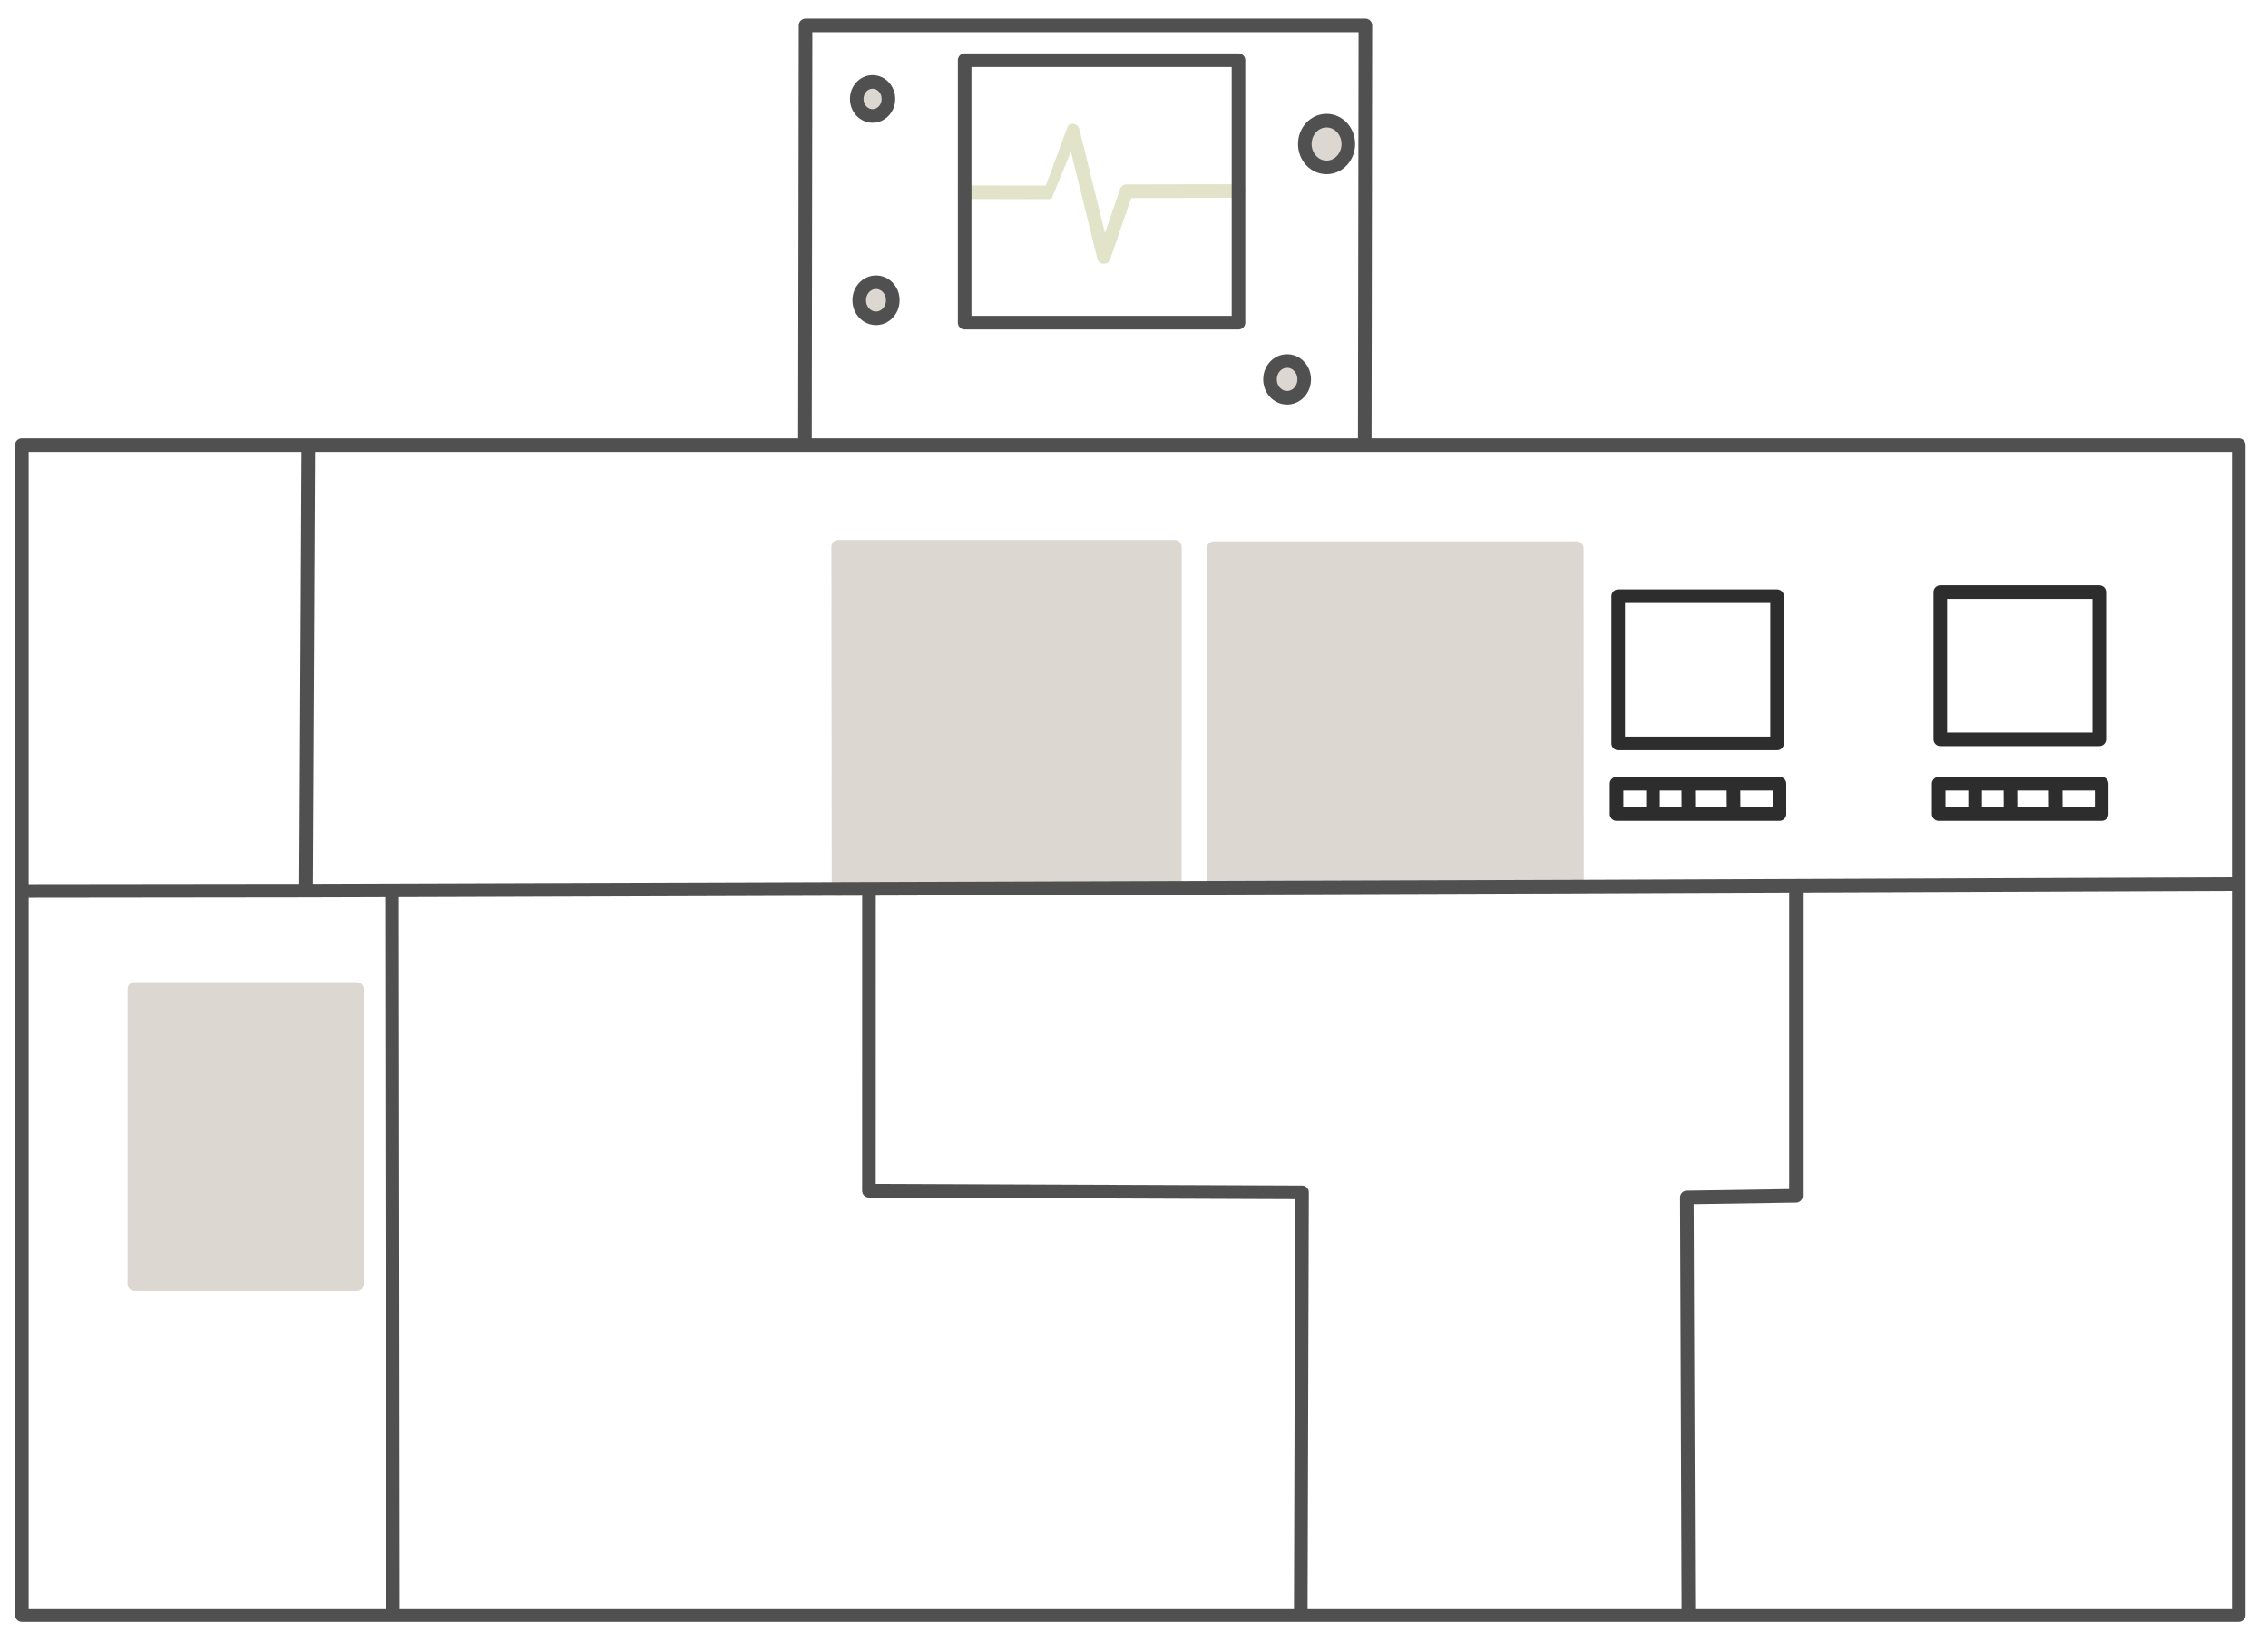
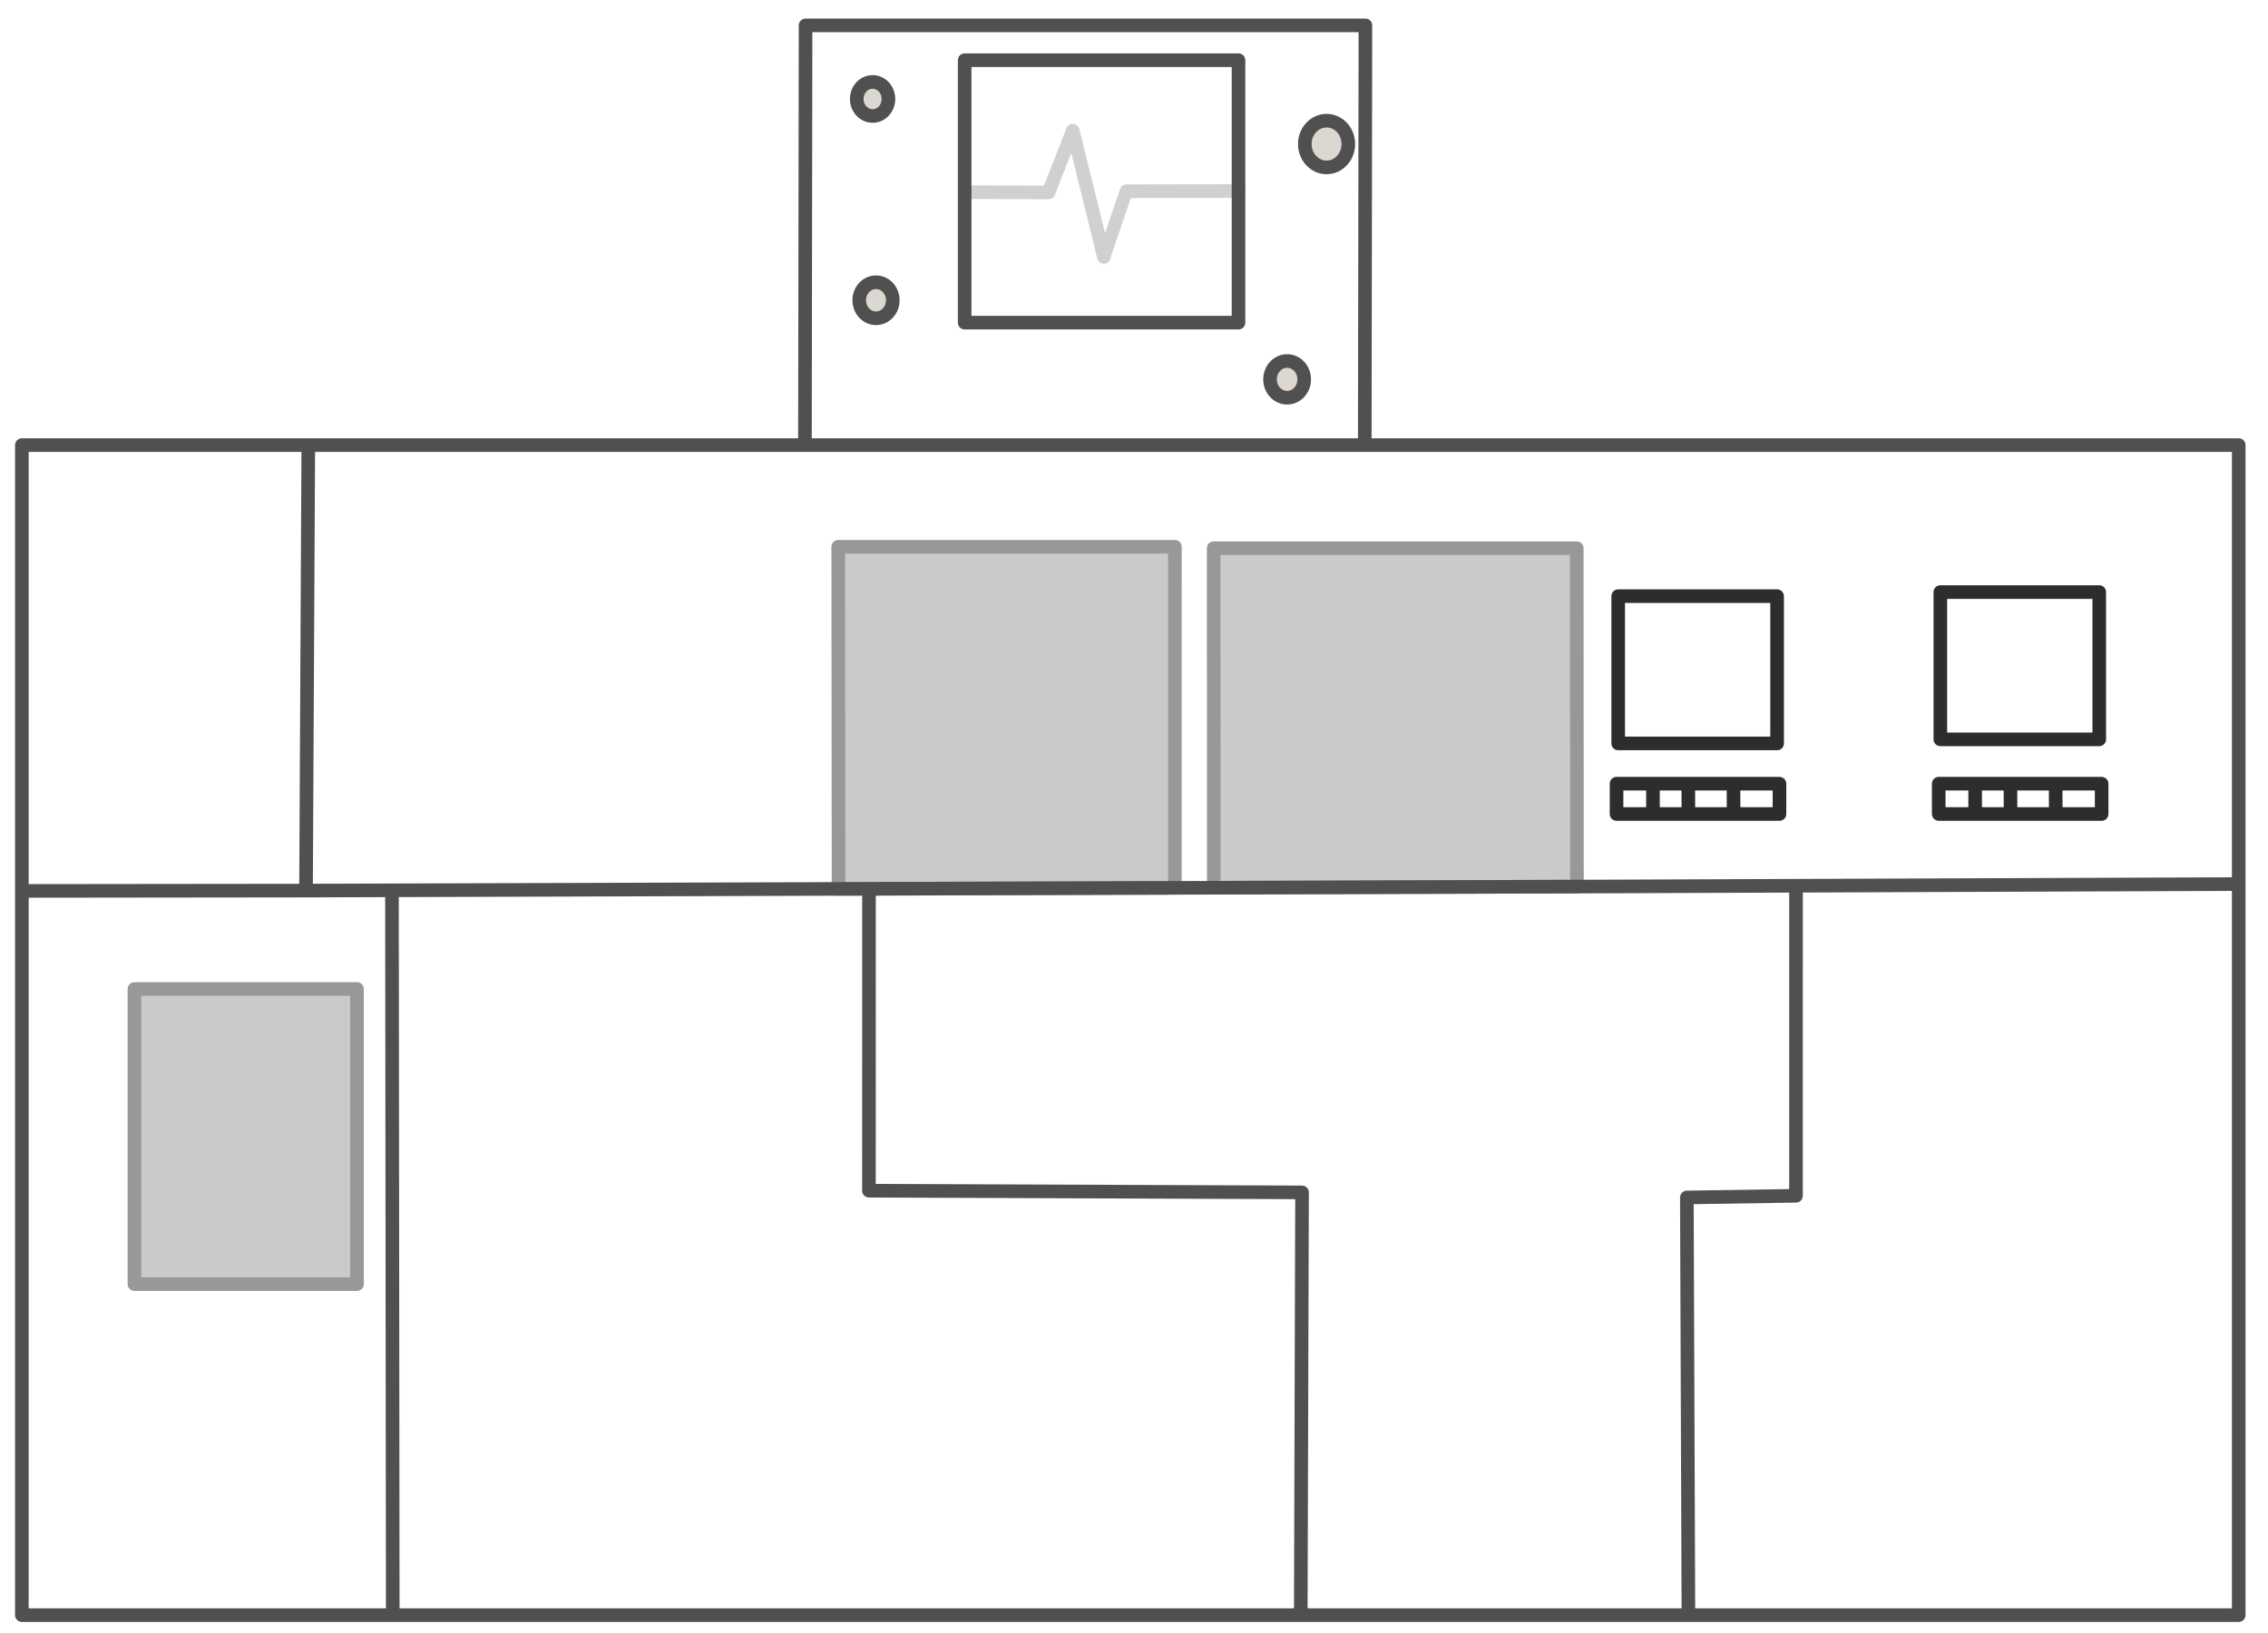
<svg xmlns="http://www.w3.org/2000/svg" version="1.1" id="Frame_0" width="1000px" height="720px">
  <g id="Layer_1">
-     <path fill="none" stroke="#e1e4c9" stroke-width="6" stroke-linecap="round" stroke-linejoin="round" d="M 425.337 84.746 C 437.675 84.770 462.349 84.816 462.352 84.816 C 462.354 84.814 472.999 57.622 473.000 57.620 C 473.001 57.625 486.722 113.278 486.724 113.284 C 486.725 113.281 496.660 84.311 496.661 84.308 C 496.666 84.308 529.607 84.253 546.079 84.225 " />
-     <path fill="#dcd7d0" fill-rule="evenodd" stroke="#dcd7d0" stroke-width="6" stroke-linecap="round" stroke-linejoin="round" d="M 383.152 391.882 C 422.110 391.760 470.894 391.606 518.022 391.458 C 518.026 341.329 518.035 241.085 518.035 241.070 C 518.020 241.070 369.603 241.069 369.588 241.069 C 369.588 241.084 369.684 341.639 369.732 391.924 C 374.164 391.910 378.775 391.896 383.152 391.882 Z" />
-     <path fill="#dcd7d0" fill-rule="evenodd" stroke="#dcd7d0" stroke-width="6" stroke-linecap="round" stroke-linejoin="round" d="M 535.131 241.689 C 535.131 241.704 535.170 341.499 535.190 391.404 C 616.884 391.147 695.296 390.900 695.312 390.900 C 695.312 390.885 695.217 241.704 695.217 241.689 C 695.201 241.689 535.147 241.689 535.131 241.689 Z" />
-     <path fill="none" stroke="#2d2d2d" stroke-width="6" stroke-linecap="round" stroke-linejoin="round" d="M 906.362 345.539 C 906.385 349.990 906.408 354.442 906.431 358.894 C 900.022 358.894 893.092 358.894 886.486 358.894 C 886.470 354.442 886.455 349.990 886.439 345.539 C 886.441 345.539 906.360 345.539 906.362 345.539 C 906.364 345.539 926.646 345.539 926.648 345.539 C 926.648 345.540 926.648 358.893 926.648 358.894 C 926.646 358.894 915.368 358.894 906.431 358.894 M 870.877 345.539 C 870.877 349.990 870.877 354.442 870.877 358.894 C 865.348 358.894 854.814 358.894 854.812 358.894 C 854.812 358.893 854.812 345.540 854.812 345.539 C 854.814 345.539 870.875 345.539 870.877 345.539 C 870.878 345.539 886.437 345.539 886.439 345.539 M 886.486 358.894 C 881.103 358.894 875.666 358.894 870.877 358.894 M 764.316 345.539 C 764.339 349.990 764.362 354.442 764.385 358.894 C 757.976 358.894 751.046 358.894 744.439 358.894 C 744.424 354.442 744.408 349.990 744.393 345.539 C 744.395 345.539 764.314 345.539 764.316 345.539 C 764.318 345.539 784.600 345.539 784.602 345.539 C 784.602 345.540 784.602 358.893 784.602 358.894 C 784.600 358.894 773.322 358.894 764.385 358.894 M 728.830 345.539 C 728.831 349.990 728.831 354.442 728.831 358.894 C 723.302 358.894 712.768 358.894 712.766 358.894 C 712.766 358.893 712.766 345.540 712.766 345.539 C 712.768 345.539 728.829 345.539 728.830 345.539 C 728.832 345.539 744.391 345.539 744.393 345.539 M 744.439 358.894 C 739.057 358.894 733.619 358.894 728.831 358.894 M 855.530 325.975 C 855.530 325.969 855.530 261.046 855.530 261.039 C 855.537 261.039 925.590 261.039 925.597 261.039 C 925.597 261.046 925.597 325.969 925.597 325.975 C 925.590 325.975 855.537 325.975 855.530 325.975 M 713.491 327.786 C 713.491 327.779 713.491 262.856 713.491 262.849 C 713.498 262.849 783.551 262.849 783.558 262.849 C 783.558 262.856 783.558 327.779 783.558 327.786 C 783.551 327.786 713.498 327.786 713.491 327.786 " />
-     <path fill="#dcd7d0" fill-rule="evenodd" stroke="#dcd7d0" stroke-width="6" stroke-linecap="round" stroke-linejoin="round" d="M 59.270 436.050 C 59.280 436.050 157.403 436.050 157.413 436.050 C 157.413 436.063 157.413 566.150 157.413 566.163 C 157.403 566.163 59.280 566.163 59.270 566.163 C 59.270 566.150 59.270 436.063 59.270 436.050 Z" />
-     <path fill="#dcd7d0" fill-rule="evenodd" stroke="#505050" stroke-width="6" stroke-linecap="round" stroke-linejoin="round" d="M 377.756 43.637 C 377.756 39.482 380.876 36.131 384.744 36.131 C 388.611 36.131 391.731 39.482 391.731 43.637 C 391.731 47.791 388.611 51.143 384.744 51.143 C 380.876 51.143 377.756 47.791 377.756 43.637 M 575.322 63.506 C 575.322 57.803 579.604 53.203 584.912 53.203 C 590.221 53.203 594.503 57.803 594.503 63.506 C 594.503 69.208 590.221 73.808 584.912 73.808 C 579.604 73.808 575.322 69.208 575.322 63.506 M 559.977 167.265 C 559.977 162.785 563.341 159.171 567.512 159.171 C 571.683 159.171 575.048 162.785 575.048 167.265 C 575.048 171.746 571.683 175.360 567.512 175.360 C 563.341 175.360 559.977 171.746 559.977 167.265 M 378.852 132.385 C 378.852 127.986 382.156 124.437 386.251 124.437 C 390.346 124.437 393.649 127.986 393.649 132.385 C 393.649 136.784 390.346 140.332 386.251 140.332 C 382.156 140.332 378.852 136.783 378.852 132.385 Z" />
-     <path fill="none" stroke="#505050" stroke-width="6" stroke-linecap="round" stroke-linejoin="round" d="M 172.825 392.544 C 172.940 499.065 173.054 605.587 173.169 712.109 C 118.661 712.109 9.659 712.109 9.642 712.109 C 9.642 712.077 9.642 392.840 9.642 392.808 C 51.406 392.759 134.922 392.663 134.935 392.663 C 147.595 392.623 172.822 392.544 172.825 392.544 C 172.845 392.544 304.410 392.130 369.732 391.924 C 374.164 391.910 378.775 391.896 383.152 391.882 C 383.145 436.251 383.132 524.976 383.132 524.990 C 383.151 524.990 574.075 525.730 574.094 525.730 C 574.094 525.749 573.719 649.983 573.531 712.109 C 573.491 712.109 306.624 712.109 173.169 712.109 M 744.448 712.109 C 744.219 650.728 743.760 527.984 743.760 527.965 C 743.765 527.965 791.880 527.227 791.885 527.227 C 791.885 527.213 791.889 436.098 791.891 390.533 C 759.504 390.656 727.408 390.778 695.312 390.900 C 695.296 390.900 616.884 391.147 535.190 391.404 C 528.879 391.424 523.498 391.441 518.022 391.458 C 470.894 391.606 422.110 391.760 383.152 391.882 M 791.891 390.533 C 856.763 390.287 922.025 390.039 987.091 389.792 C 987.091 498.883 987.091 712.077 987.091 712.109 C 987.067 712.109 744.473 712.109 744.448 712.109 C 744.431 712.109 573.548 712.109 573.531 712.109 M 134.935 392.663 C 134.935 392.643 135.598 261.715 135.929 196.240 C 199.383 196.240 277.720 196.240 354.914 196.240 C 354.914 196.222 355.188 11.210 355.188 11.191 C 355.213 11.191 602.007 11.191 602.032 11.191 C 602.032 11.210 601.750 196.222 601.750 196.240 C 732.954 196.240 987.053 196.240 987.091 196.240 C 987.091 196.260 987.091 326.927 987.091 389.792 M 425.337 84.746 C 425.337 84.741 425.337 26.546 425.337 26.541 C 425.349 26.541 546.067 26.541 546.079 26.541 C 546.079 26.546 546.079 65.113 546.079 84.225 C 546.079 103.685 546.079 142.251 546.079 142.257 C 546.067 142.257 425.349 142.257 425.337 142.257 C 425.337 142.251 425.337 84.752 425.337 84.746 M 9.642 392.808 C 9.642 392.788 9.642 196.260 9.642 196.240 C 9.655 196.240 78.602 196.240 135.929 196.240 M 354.914 196.240 C 438.898 196.240 527.797 196.240 601.750 196.240 " />
+     <path fill="none" stroke="#d0d0d0" stroke-width="6" stroke-linecap="round" stroke-linejoin="round" d="M 425.336 84.747 C 437.675 84.770 462.349 84.817 462.352 84.817 C 462.353 84.814 472.999 57.623 473.000 57.620 C 473.001 57.625 486.722 113.279 486.723 113.284 C 486.724 113.281 496.660 84.311 496.661 84.308 C 496.666 84.308 529.606 84.253 546.079 84.225 " />
+     <path fill="#cacaca" fill-rule="evenodd" stroke="#989898" stroke-width="6" stroke-linecap="round" stroke-linejoin="round" d="M 383.152 391.882 C 422.110 391.760 470.894 391.606 518.022 391.458 C 518.026 341.329 518.035 241.085 518.035 241.070 C 518.020 241.070 369.602 241.069 369.588 241.069 C 369.588 241.084 369.684 341.639 369.732 391.924 C 374.164 391.910 378.775 391.896 383.152 391.882 Z" />
+     <path fill="#cacaca" fill-rule="evenodd" stroke="#989898" stroke-width="6" stroke-linecap="round" stroke-linejoin="round" d="M 535.131 241.689 C 535.131 241.704 535.170 341.499 535.190 391.404 C 616.883 391.147 695.296 390.900 695.312 390.900 C 695.312 390.885 695.217 241.704 695.217 241.689 C 695.201 241.689 535.147 241.689 535.131 241.689 Z" />
+     <path fill="none" stroke="#2d2d2d" stroke-width="6" stroke-linecap="round" stroke-linejoin="round" d="M 906.362 345.539 C 906.385 349.991 906.408 354.443 906.431 358.894 C 900.022 358.894 893.092 358.894 886.485 358.894 C 886.470 354.443 886.454 349.991 886.439 345.539 C 886.441 345.539 906.360 345.539 906.362 345.539 C 906.364 345.539 926.646 345.539 926.648 345.539 C 926.648 345.540 926.648 358.893 926.648 358.894 C 926.646 358.894 915.368 358.894 906.431 358.894 M 870.877 345.539 C 870.877 349.991 870.877 354.443 870.877 358.894 C 865.348 358.894 854.814 358.894 854.812 358.894 C 854.812 358.893 854.812 345.540 854.812 345.539 C 854.814 345.539 870.875 345.539 870.877 345.539 C 870.878 345.539 886.437 345.539 886.439 345.539 M 886.485 358.894 C 881.103 358.894 875.665 358.894 870.877 358.894 M 764.316 345.539 C 764.339 349.991 764.362 354.443 764.385 358.894 C 757.976 358.894 751.046 358.894 744.439 358.894 C 744.424 354.443 744.408 349.991 744.393 345.539 C 744.395 345.539 764.314 345.539 764.316 345.539 C 764.318 345.539 784.599 345.539 784.602 345.539 C 784.602 345.540 784.602 358.893 784.602 358.894 C 784.599 358.894 773.322 358.894 764.385 358.894 M 728.830 345.539 C 728.831 349.991 728.831 354.443 728.831 358.894 C 723.302 358.894 712.768 358.894 712.766 358.894 C 712.766 358.893 712.766 345.540 712.766 345.539 C 712.768 345.539 728.829 345.539 728.830 345.539 C 728.832 345.539 744.391 345.539 744.393 345.539 M 744.439 358.894 C 739.056 358.894 733.619 358.894 728.831 358.894 M 855.530 325.976 C 855.530 325.969 855.530 261.046 855.530 261.040 C 855.537 261.040 925.590 261.040 925.597 261.040 C 925.597 261.046 925.597 325.969 925.597 325.976 C 925.590 325.976 855.537 325.976 855.530 325.976 M 713.491 327.786 C 713.491 327.779 713.491 262.856 713.491 262.849 C 713.498 262.849 783.551 262.849 783.558 262.849 C 783.558 262.856 783.558 327.779 783.558 327.786 C 783.551 327.786 713.498 327.786 713.491 327.786 " />
+     <path fill="#cacaca" fill-rule="evenodd" stroke="#989898" stroke-width="6" stroke-linecap="round" stroke-linejoin="round" d="M 59.270 436.051 C 59.280 436.051 157.403 436.051 157.413 436.051 C 157.413 436.064 157.413 566.150 157.413 566.163 C 157.403 566.163 59.280 566.163 59.270 566.163 C 59.270 566.150 59.270 436.064 59.270 436.051 Z" />
+     <path fill="#dcd7d0" fill-rule="evenodd" stroke="#505050" stroke-width="6" stroke-linecap="round" stroke-linejoin="round" d="M 377.756 43.637 C 377.756 39.482 380.876 36.131 384.743 36.131 C 388.611 36.131 391.731 39.482 391.731 43.637 C 391.731 47.791 388.611 51.143 384.743 51.143 C 380.876 51.143 377.756 47.791 377.756 43.637 M 575.322 63.506 C 575.322 57.803 579.604 53.203 584.912 53.203 C 590.221 53.203 594.503 57.803 594.503 63.506 C 594.503 69.208 590.221 73.808 584.912 73.808 C 579.604 73.808 575.322 69.208 575.322 63.506 M 559.977 167.266 C 559.977 162.785 563.341 159.171 567.512 159.171 C 571.683 159.171 575.048 162.785 575.048 167.266 C 575.048 171.746 571.683 175.360 567.512 175.360 C 563.341 175.360 559.977 171.746 559.977 167.266 M 378.852 132.385 C 378.852 127.986 382.155 124.437 386.250 124.437 C 390.345 124.437 393.649 127.986 393.649 132.385 C 393.649 136.784 390.345 140.333 386.250 140.332 C 382.155 140.332 378.852 136.784 378.852 132.385 Z" />
+     <path fill="none" stroke="#505050" stroke-width="6" stroke-linecap="round" stroke-linejoin="round" d="M 172.825 392.544 C 172.852 417.896 172.907 468.593 172.907 468.601 C 172.907 468.625 173.081 630.940 173.169 712.109 C 118.661 712.109 9.658 712.109 9.642 712.109 C 9.642 712.077 9.642 392.840 9.642 392.808 C 51.406 392.760 134.922 392.663 134.935 392.663 C 147.595 392.623 172.821 392.544 172.825 392.544 C 172.845 392.544 304.410 392.130 369.732 391.924 C 374.164 391.910 378.775 391.896 383.152 391.882 C 383.148 417.474 383.140 468.651 383.140 468.659 C 383.140 468.665 383.132 524.984 383.132 524.990 C 383.151 524.990 574.075 525.730 574.094 525.730 C 574.094 525.749 573.718 649.983 573.531 712.109 C 573.491 712.109 306.623 712.109 173.169 712.109 M 744.448 712.109 C 744.219 650.728 743.760 527.984 743.760 527.966 C 743.765 527.966 791.880 527.227 791.885 527.227 C 791.885 527.214 791.889 436.098 791.891 390.534 C 759.503 390.657 727.408 390.778 695.312 390.900 C 695.296 390.900 616.883 391.147 535.190 391.404 C 528.878 391.424 523.498 391.441 518.022 391.458 C 470.894 391.606 422.110 391.760 383.152 391.882 M 791.891 390.534 C 856.763 390.287 922.024 390.039 987.091 389.792 C 987.091 498.883 987.091 712.077 987.091 712.109 C 987.067 712.109 744.472 712.109 744.448 712.109 C 744.431 712.109 573.548 712.109 573.531 712.109 M 134.935 392.663 C 134.935 392.644 135.598 261.715 135.929 196.241 C 199.383 196.241 277.720 196.241 354.914 196.241 C 354.914 196.222 355.188 11.210 355.188 11.192 C 355.213 11.192 602.007 11.192 602.032 11.192 C 602.032 11.210 601.750 196.222 601.750 196.241 C 732.954 196.241 987.053 196.241 987.091 196.241 C 987.091 196.260 987.091 326.927 987.091 389.792 M 425.336 84.747 C 425.336 84.741 425.336 26.547 425.336 26.541 C 425.348 26.541 546.067 26.541 546.079 26.541 C 546.079 26.547 546.079 65.113 546.079 84.225 C 546.079 103.685 546.079 142.252 546.079 142.257 C 546.067 142.257 425.348 142.257 425.336 142.257 C 425.336 142.252 425.336 84.752 425.336 84.747 M 9.642 392.808 C 9.642 392.788 9.642 196.260 9.642 196.241 C 9.655 196.241 78.601 196.241 135.929 196.241 M 354.914 196.241 C 438.898 196.241 527.797 196.241 601.750 196.241 " />
  </g>
</svg>
